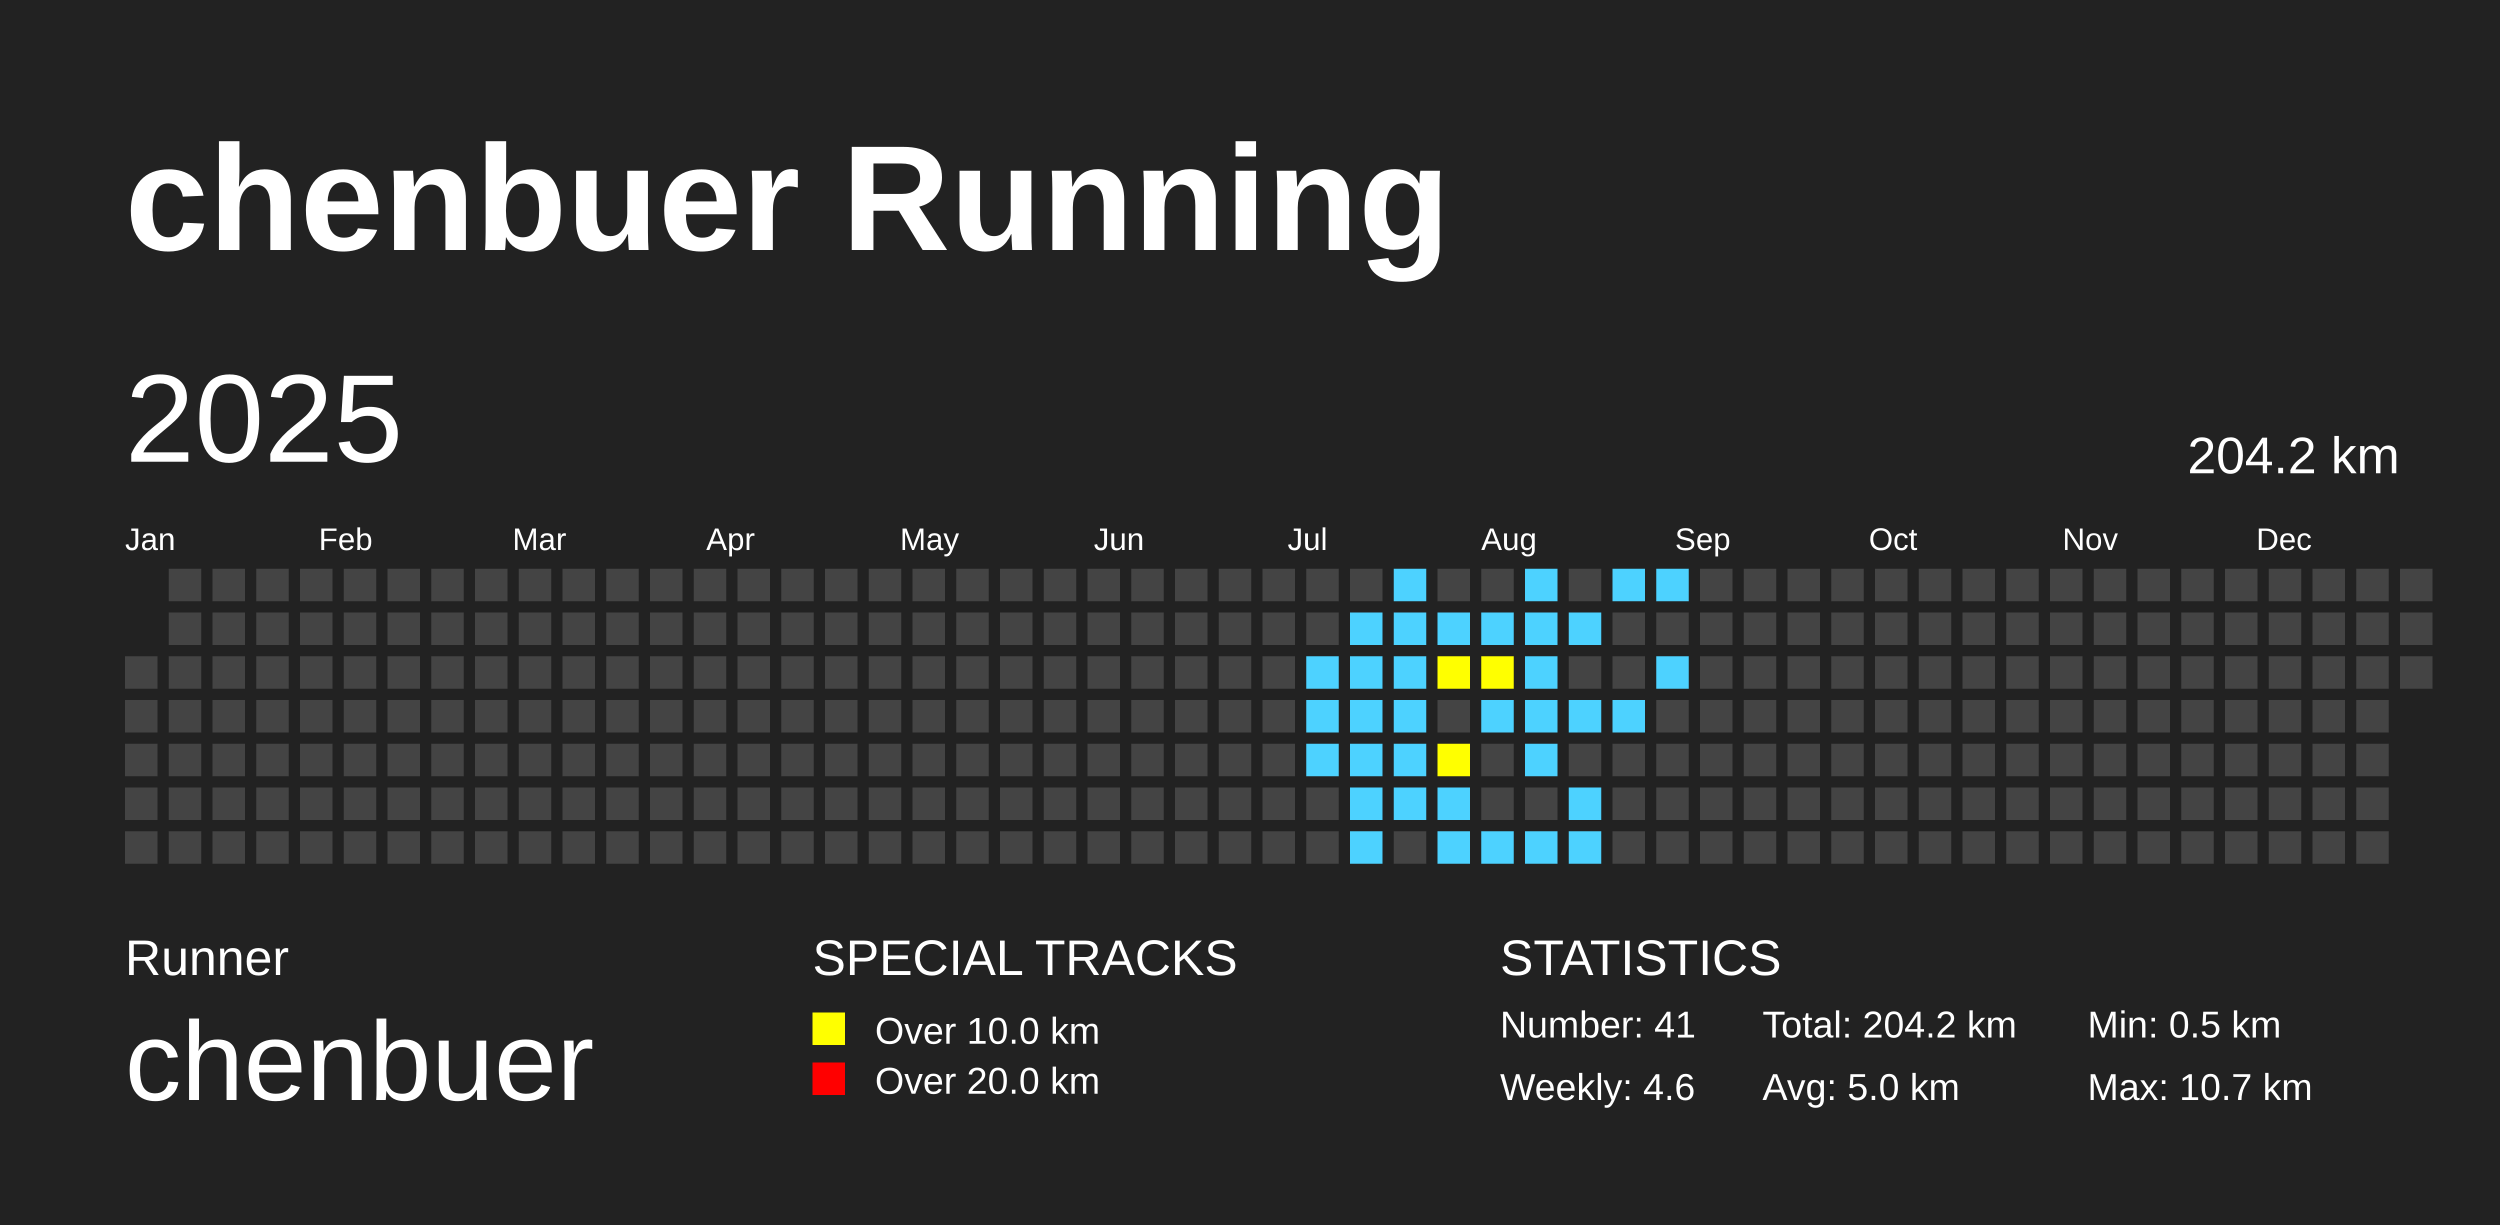
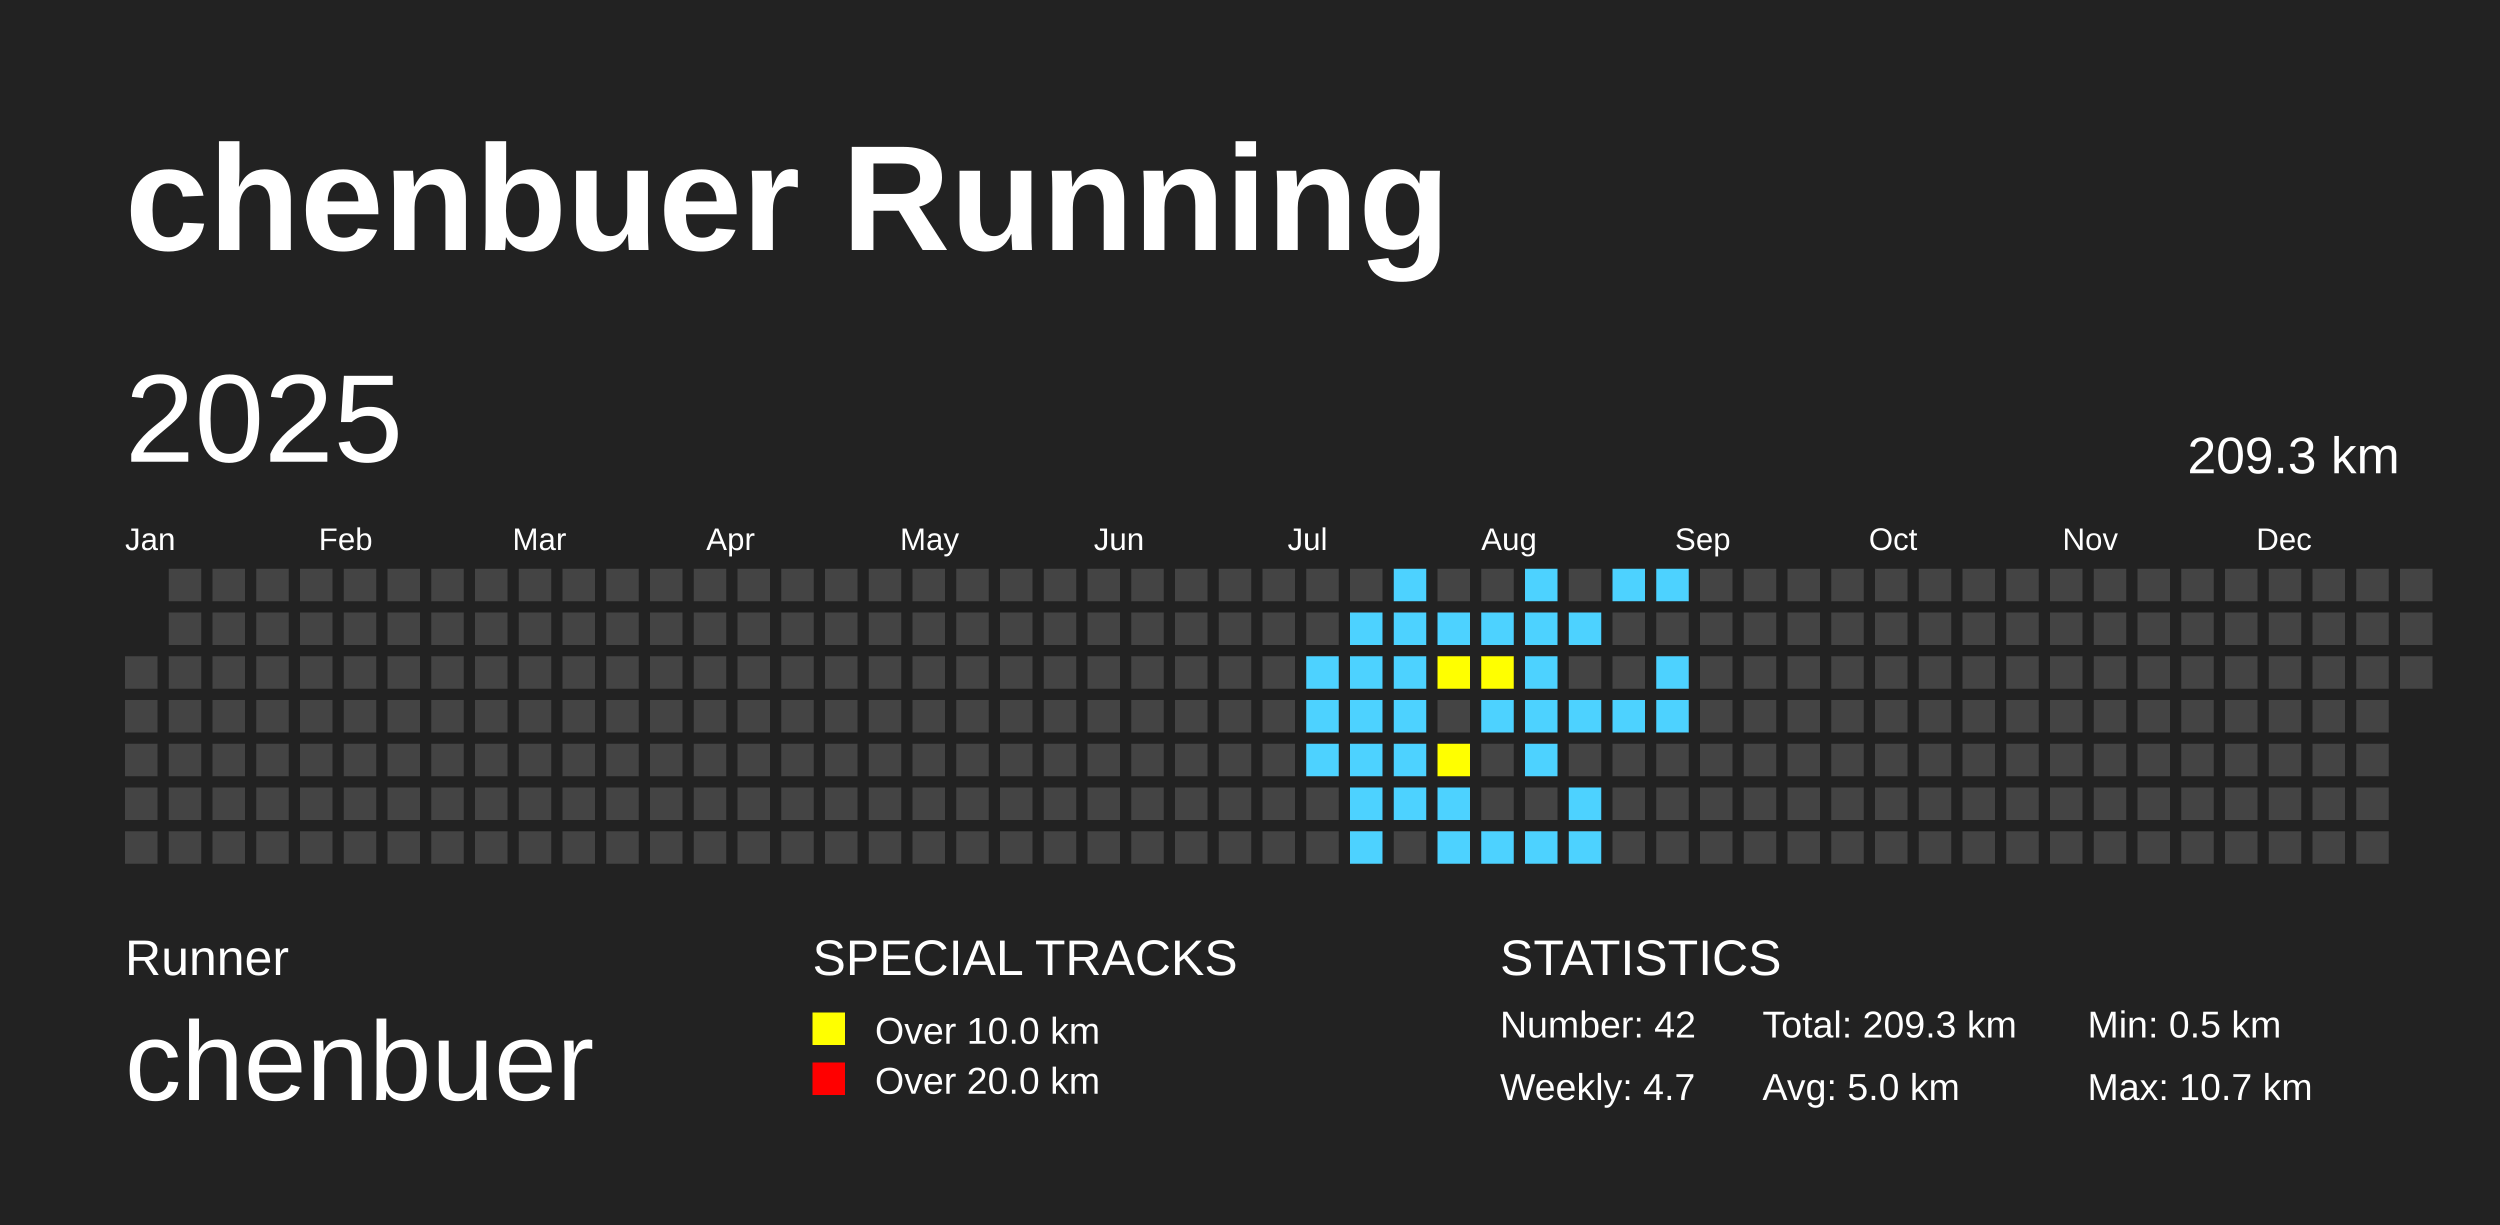
<svg xmlns="http://www.w3.org/2000/svg" baseProfile="full" height="98mm" version="1.1" viewBox="0,0,200,98" width="200mm">
  <defs />
  <rect fill="#222222" height="98" width="200" x="0" y="0" />
  <text fill="#FFFFFF" style="font-size:12px; font-family:Arial; font-weight:bold;" x="10" y="20">chenbuer Running</text>
  <text fill="#FFFFFF" style="font-size:4px; font-family:Arial" x="10" y="78">Runner</text>
  <text fill="#FFFFFF" style="font-size:9px; font-family:Arial" x="10" y="88">chenbuer</text>
  <text fill="#FFFFFF" style="font-size:4px; font-family:Arial" x="65" y="78">SPECIAL TRACKS</text>
  <rect fill="yellow" height="2.6" width="2.6" x="65" y="81" />
  <text fill="#FFFFFF" style="font-size:3px; font-family:Arial" x="70" y="83.5">Over 10.0 km</text>
  <rect fill="red" height="2.6" width="2.6" x="65" y="85" />
  <text fill="#FFFFFF" style="font-size:3px; font-family:Arial" x="70" y="87.5">Over 20.0 km</text>
  <text fill="#FFFFFF" style="font-size:4px; font-family:Arial" x="120" y="78">STATISTICS</text>
-   <text fill="#FFFFFF" style="font-size:3px; font-family:Arial" x="120" y="83">Number: 41</text>
-   <text fill="#FFFFFF" style="font-size:3px; font-family:Arial" x="120" y="88">Weekly: 4.6</text>
-   <text fill="#FFFFFF" style="font-size:3px; font-family:Arial" x="141" y="83">Total: 204.2 km</text>
+   <text fill="#FFFFFF" style="font-size:3px; font-family:Arial" x="120" y="83">Number: 42</text>
+   <text fill="#FFFFFF" style="font-size:3px; font-family:Arial" x="120" y="88">Weekly: 4.7</text>
+   <text fill="#FFFFFF" style="font-size:3px; font-family:Arial" x="141" y="83">Total: 209.3 km</text>
  <text fill="#FFFFFF" style="font-size:3px; font-family:Arial" x="141" y="88">Avg: 5.0 km</text>
  <text fill="#FFFFFF" style="font-size:3px; font-family:Arial" x="167" y="83">Min: 0.5 km</text>
  <text fill="#FFFFFF" style="font-size:3px; font-family:Arial" x="167" y="88">Max: 10.7 km</text>
  <text dominant-baseline="hanging" fill="#FFFFFF" style="font-size:10.0px; font-family:Arial;" x="10" y="30">2025</text>
-   <text dominant-baseline="hanging" fill="#FFFFFF" style="font-size:4.125px; font-family:Arial;" x="175" y="35">204.2 km</text>
+   <text dominant-baseline="hanging" fill="#FFFFFF" style="font-size:4.125px; font-family:Arial;" x="175" y="35">209.3 km</text>
  <text fill="#FFFFFF" style="font-size:2.5px; font-family:Arial" x="10.0" y="44">Jan</text>
  <text fill="#FFFFFF" style="font-size:2.5px; font-family:Arial" x="25.5" y="44">Feb</text>
  <text fill="#FFFFFF" style="font-size:2.5px; font-family:Arial" x="41.0" y="44">Mar</text>
  <text fill="#FFFFFF" style="font-size:2.5px; font-family:Arial" x="56.5" y="44">Apr</text>
  <text fill="#FFFFFF" style="font-size:2.5px; font-family:Arial" x="72.0" y="44">May</text>
  <text fill="#FFFFFF" style="font-size:2.5px; font-family:Arial" x="87.5" y="44">Jun</text>
  <text fill="#FFFFFF" style="font-size:2.5px; font-family:Arial" x="103.0" y="44">Jul</text>
  <text fill="#FFFFFF" style="font-size:2.5px; font-family:Arial" x="118.5" y="44">Aug</text>
  <text fill="#FFFFFF" style="font-size:2.5px; font-family:Arial" x="134.0" y="44">Sep</text>
  <text fill="#FFFFFF" style="font-size:2.5px; font-family:Arial" x="149.5" y="44">Oct</text>
  <text fill="#FFFFFF" style="font-size:2.5px; font-family:Arial" x="165.0" y="44">Nov</text>
  <text fill="#FFFFFF" style="font-size:2.5px; font-family:Arial" x="180.5" y="44">Dec</text>
  <rect fill="#444444" height="2.6" width="2.6" x="10.0" y="52.5" />
  <rect fill="#444444" height="2.6" width="2.6" x="10.0" y="56.0" />
  <rect fill="#444444" height="2.6" width="2.6" x="10.0" y="59.5" />
  <rect fill="#444444" height="2.6" width="2.6" x="10.0" y="63.0" />
  <rect fill="#444444" height="2.6" width="2.6" x="10.0" y="66.5" />
  <rect fill="#444444" height="2.6" width="2.6" x="13.5" y="45.5" />
  <rect fill="#444444" height="2.6" width="2.6" x="13.5" y="49.0" />
  <rect fill="#444444" height="2.6" width="2.6" x="13.5" y="52.5" />
  <rect fill="#444444" height="2.6" width="2.6" x="13.5" y="56.0" />
  <rect fill="#444444" height="2.6" width="2.6" x="13.5" y="59.5" />
  <rect fill="#444444" height="2.6" width="2.6" x="13.5" y="63.0" />
  <rect fill="#444444" height="2.6" width="2.6" x="13.5" y="66.5" />
  <rect fill="#444444" height="2.6" width="2.6" x="17.0" y="45.5" />
  <rect fill="#444444" height="2.6" width="2.6" x="17.0" y="49.0" />
  <rect fill="#444444" height="2.6" width="2.6" x="17.0" y="52.5" />
  <rect fill="#444444" height="2.6" width="2.6" x="17.0" y="56.0" />
  <rect fill="#444444" height="2.6" width="2.6" x="17.0" y="59.5" />
  <rect fill="#444444" height="2.6" width="2.6" x="17.0" y="63.0" />
  <rect fill="#444444" height="2.6" width="2.6" x="17.0" y="66.5" />
  <rect fill="#444444" height="2.6" width="2.6" x="20.5" y="45.5" />
  <rect fill="#444444" height="2.6" width="2.6" x="20.5" y="49.0" />
  <rect fill="#444444" height="2.6" width="2.6" x="20.5" y="52.5" />
  <rect fill="#444444" height="2.6" width="2.6" x="20.5" y="56.0" />
  <rect fill="#444444" height="2.6" width="2.6" x="20.5" y="59.5" />
  <rect fill="#444444" height="2.6" width="2.6" x="20.5" y="63.0" />
  <rect fill="#444444" height="2.6" width="2.6" x="20.5" y="66.5" />
  <rect fill="#444444" height="2.6" width="2.6" x="24.0" y="45.5" />
  <rect fill="#444444" height="2.6" width="2.6" x="24.0" y="49.0" />
  <rect fill="#444444" height="2.6" width="2.6" x="24.0" y="52.5" />
  <rect fill="#444444" height="2.6" width="2.6" x="24.0" y="56.0" />
  <rect fill="#444444" height="2.6" width="2.6" x="24.0" y="59.5" />
  <rect fill="#444444" height="2.6" width="2.6" x="24.0" y="63.0" />
  <rect fill="#444444" height="2.6" width="2.6" x="24.0" y="66.5" />
  <rect fill="#444444" height="2.6" width="2.6" x="27.5" y="45.5" />
  <rect fill="#444444" height="2.6" width="2.6" x="27.5" y="49.0" />
  <rect fill="#444444" height="2.6" width="2.6" x="27.5" y="52.5" />
  <rect fill="#444444" height="2.6" width="2.6" x="27.5" y="56.0" />
  <rect fill="#444444" height="2.6" width="2.6" x="27.5" y="59.5" />
  <rect fill="#444444" height="2.6" width="2.6" x="27.5" y="63.0" />
  <rect fill="#444444" height="2.6" width="2.6" x="27.5" y="66.5" />
  <rect fill="#444444" height="2.6" width="2.6" x="31.0" y="45.5" />
  <rect fill="#444444" height="2.6" width="2.6" x="31.0" y="49.0" />
  <rect fill="#444444" height="2.6" width="2.6" x="31.0" y="52.5" />
  <rect fill="#444444" height="2.6" width="2.6" x="31.0" y="56.0" />
  <rect fill="#444444" height="2.6" width="2.6" x="31.0" y="59.5" />
  <rect fill="#444444" height="2.6" width="2.6" x="31.0" y="63.0" />
  <rect fill="#444444" height="2.6" width="2.6" x="31.0" y="66.5" />
  <rect fill="#444444" height="2.6" width="2.6" x="34.5" y="45.5" />
  <rect fill="#444444" height="2.6" width="2.6" x="34.5" y="49.0" />
  <rect fill="#444444" height="2.6" width="2.6" x="34.5" y="52.5" />
  <rect fill="#444444" height="2.6" width="2.6" x="34.5" y="56.0" />
  <rect fill="#444444" height="2.6" width="2.6" x="34.5" y="59.5" />
  <rect fill="#444444" height="2.6" width="2.6" x="34.5" y="63.0" />
  <rect fill="#444444" height="2.6" width="2.6" x="34.5" y="66.5" />
  <rect fill="#444444" height="2.6" width="2.6" x="38.0" y="45.5" />
  <rect fill="#444444" height="2.6" width="2.6" x="38.0" y="49.0" />
  <rect fill="#444444" height="2.6" width="2.6" x="38.0" y="52.5" />
  <rect fill="#444444" height="2.6" width="2.6" x="38.0" y="56.0" />
  <rect fill="#444444" height="2.6" width="2.6" x="38.0" y="59.5" />
  <rect fill="#444444" height="2.6" width="2.6" x="38.0" y="63.0" />
  <rect fill="#444444" height="2.6" width="2.6" x="38.0" y="66.5" />
  <rect fill="#444444" height="2.6" width="2.6" x="41.5" y="45.5" />
  <rect fill="#444444" height="2.6" width="2.6" x="41.5" y="49.0" />
  <rect fill="#444444" height="2.6" width="2.6" x="41.5" y="52.5" />
  <rect fill="#444444" height="2.6" width="2.6" x="41.5" y="56.0" />
  <rect fill="#444444" height="2.6" width="2.6" x="41.5" y="59.5" />
  <rect fill="#444444" height="2.6" width="2.6" x="41.5" y="63.0" />
  <rect fill="#444444" height="2.6" width="2.6" x="41.5" y="66.5" />
  <rect fill="#444444" height="2.6" width="2.6" x="45.0" y="45.5" />
  <rect fill="#444444" height="2.6" width="2.6" x="45.0" y="49.0" />
  <rect fill="#444444" height="2.6" width="2.6" x="45.0" y="52.5" />
  <rect fill="#444444" height="2.6" width="2.6" x="45.0" y="56.0" />
  <rect fill="#444444" height="2.6" width="2.6" x="45.0" y="59.5" />
  <rect fill="#444444" height="2.6" width="2.6" x="45.0" y="63.0" />
  <rect fill="#444444" height="2.6" width="2.6" x="45.0" y="66.5" />
  <rect fill="#444444" height="2.6" width="2.6" x="48.5" y="45.5" />
  <rect fill="#444444" height="2.6" width="2.6" x="48.5" y="49.0" />
  <rect fill="#444444" height="2.6" width="2.6" x="48.5" y="52.5" />
  <rect fill="#444444" height="2.6" width="2.6" x="48.5" y="56.0" />
  <rect fill="#444444" height="2.6" width="2.6" x="48.5" y="59.5" />
  <rect fill="#444444" height="2.6" width="2.6" x="48.5" y="63.0" />
  <rect fill="#444444" height="2.6" width="2.6" x="48.5" y="66.5" />
  <rect fill="#444444" height="2.6" width="2.6" x="52.0" y="45.5" />
  <rect fill="#444444" height="2.6" width="2.6" x="52.0" y="49.0" />
  <rect fill="#444444" height="2.6" width="2.6" x="52.0" y="52.5" />
  <rect fill="#444444" height="2.6" width="2.6" x="52.0" y="56.0" />
  <rect fill="#444444" height="2.6" width="2.6" x="52.0" y="59.5" />
  <rect fill="#444444" height="2.6" width="2.6" x="52.0" y="63.0" />
  <rect fill="#444444" height="2.6" width="2.6" x="52.0" y="66.5" />
  <rect fill="#444444" height="2.6" width="2.6" x="55.5" y="45.5" />
  <rect fill="#444444" height="2.6" width="2.6" x="55.5" y="49.0" />
  <rect fill="#444444" height="2.6" width="2.6" x="55.5" y="52.5" />
  <rect fill="#444444" height="2.6" width="2.6" x="55.5" y="56.0" />
  <rect fill="#444444" height="2.6" width="2.6" x="55.5" y="59.5" />
  <rect fill="#444444" height="2.6" width="2.6" x="55.5" y="63.0" />
  <rect fill="#444444" height="2.6" width="2.6" x="55.5" y="66.5" />
  <rect fill="#444444" height="2.6" width="2.6" x="59.0" y="45.5" />
  <rect fill="#444444" height="2.6" width="2.6" x="59.0" y="49.0" />
  <rect fill="#444444" height="2.6" width="2.6" x="59.0" y="52.5" />
  <rect fill="#444444" height="2.6" width="2.6" x="59.0" y="56.0" />
  <rect fill="#444444" height="2.6" width="2.6" x="59.0" y="59.5" />
  <rect fill="#444444" height="2.6" width="2.6" x="59.0" y="63.0" />
  <rect fill="#444444" height="2.6" width="2.6" x="59.0" y="66.5" />
  <rect fill="#444444" height="2.6" width="2.6" x="62.5" y="45.5" />
  <rect fill="#444444" height="2.6" width="2.6" x="62.5" y="49.0" />
  <rect fill="#444444" height="2.6" width="2.6" x="62.5" y="52.5" />
  <rect fill="#444444" height="2.6" width="2.6" x="62.5" y="56.0" />
  <rect fill="#444444" height="2.6" width="2.6" x="62.5" y="59.5" />
  <rect fill="#444444" height="2.6" width="2.6" x="62.5" y="63.0" />
  <rect fill="#444444" height="2.6" width="2.6" x="62.5" y="66.5" />
  <rect fill="#444444" height="2.6" width="2.6" x="66.0" y="45.5" />
  <rect fill="#444444" height="2.6" width="2.6" x="66.0" y="49.0" />
  <rect fill="#444444" height="2.6" width="2.6" x="66.0" y="52.5" />
  <rect fill="#444444" height="2.6" width="2.6" x="66.0" y="56.0" />
  <rect fill="#444444" height="2.6" width="2.6" x="66.0" y="59.5" />
  <rect fill="#444444" height="2.6" width="2.6" x="66.0" y="63.0" />
  <rect fill="#444444" height="2.6" width="2.6" x="66.0" y="66.5" />
  <rect fill="#444444" height="2.6" width="2.6" x="69.5" y="45.5" />
  <rect fill="#444444" height="2.6" width="2.6" x="69.5" y="49.0" />
  <rect fill="#444444" height="2.6" width="2.6" x="69.5" y="52.5" />
  <rect fill="#444444" height="2.6" width="2.6" x="69.5" y="56.0" />
  <rect fill="#444444" height="2.6" width="2.6" x="69.5" y="59.5" />
  <rect fill="#444444" height="2.6" width="2.6" x="69.5" y="63.0" />
  <rect fill="#444444" height="2.6" width="2.6" x="69.5" y="66.5" />
  <rect fill="#444444" height="2.6" width="2.6" x="73.0" y="45.5" />
  <rect fill="#444444" height="2.6" width="2.6" x="73.0" y="49.0" />
  <rect fill="#444444" height="2.6" width="2.6" x="73.0" y="52.5" />
  <rect fill="#444444" height="2.6" width="2.6" x="73.0" y="56.0" />
  <rect fill="#444444" height="2.6" width="2.6" x="73.0" y="59.5" />
  <rect fill="#444444" height="2.6" width="2.6" x="73.0" y="63.0" />
  <rect fill="#444444" height="2.6" width="2.6" x="73.0" y="66.5" />
  <rect fill="#444444" height="2.6" width="2.6" x="76.5" y="45.5" />
  <rect fill="#444444" height="2.6" width="2.6" x="76.5" y="49.0" />
  <rect fill="#444444" height="2.6" width="2.6" x="76.5" y="52.5" />
  <rect fill="#444444" height="2.6" width="2.6" x="76.5" y="56.0" />
  <rect fill="#444444" height="2.6" width="2.6" x="76.5" y="59.5" />
  <rect fill="#444444" height="2.6" width="2.6" x="76.5" y="63.0" />
  <rect fill="#444444" height="2.6" width="2.6" x="76.5" y="66.5" />
  <rect fill="#444444" height="2.6" width="2.6" x="80.0" y="45.5" />
  <rect fill="#444444" height="2.6" width="2.6" x="80.0" y="49.0" />
  <rect fill="#444444" height="2.6" width="2.6" x="80.0" y="52.5" />
  <rect fill="#444444" height="2.6" width="2.6" x="80.0" y="56.0" />
  <rect fill="#444444" height="2.6" width="2.6" x="80.0" y="59.5" />
  <rect fill="#444444" height="2.6" width="2.6" x="80.0" y="63.0" />
  <rect fill="#444444" height="2.6" width="2.6" x="80.0" y="66.5" />
  <rect fill="#444444" height="2.6" width="2.6" x="83.5" y="45.5" />
  <rect fill="#444444" height="2.6" width="2.6" x="83.5" y="49.0" />
  <rect fill="#444444" height="2.6" width="2.6" x="83.5" y="52.5" />
  <rect fill="#444444" height="2.6" width="2.6" x="83.5" y="56.0" />
  <rect fill="#444444" height="2.6" width="2.6" x="83.5" y="59.5" />
  <rect fill="#444444" height="2.6" width="2.6" x="83.5" y="63.0" />
  <rect fill="#444444" height="2.6" width="2.6" x="83.5" y="66.5" />
  <rect fill="#444444" height="2.6" width="2.6" x="87.0" y="45.5" />
  <rect fill="#444444" height="2.6" width="2.6" x="87.0" y="49.0" />
  <rect fill="#444444" height="2.6" width="2.6" x="87.0" y="52.5" />
  <rect fill="#444444" height="2.6" width="2.6" x="87.0" y="56.0" />
  <rect fill="#444444" height="2.6" width="2.6" x="87.0" y="59.5" />
  <rect fill="#444444" height="2.6" width="2.6" x="87.0" y="63.0" />
  <rect fill="#444444" height="2.6" width="2.6" x="87.0" y="66.5" />
  <rect fill="#444444" height="2.6" width="2.6" x="90.5" y="45.5" />
  <rect fill="#444444" height="2.6" width="2.6" x="90.5" y="49.0" />
  <rect fill="#444444" height="2.6" width="2.6" x="90.5" y="52.5" />
  <rect fill="#444444" height="2.6" width="2.6" x="90.5" y="56.0" />
  <rect fill="#444444" height="2.6" width="2.6" x="90.5" y="59.5" />
  <rect fill="#444444" height="2.6" width="2.6" x="90.5" y="63.0" />
  <rect fill="#444444" height="2.6" width="2.6" x="90.5" y="66.5" />
  <rect fill="#444444" height="2.6" width="2.6" x="94.0" y="45.5" />
  <rect fill="#444444" height="2.6" width="2.6" x="94.0" y="49.0" />
  <rect fill="#444444" height="2.6" width="2.6" x="94.0" y="52.5" />
  <rect fill="#444444" height="2.6" width="2.6" x="94.0" y="56.0" />
  <rect fill="#444444" height="2.6" width="2.6" x="94.0" y="59.5" />
  <rect fill="#444444" height="2.6" width="2.6" x="94.0" y="63.0" />
  <rect fill="#444444" height="2.6" width="2.6" x="94.0" y="66.5" />
  <rect fill="#444444" height="2.6" width="2.6" x="97.5" y="45.5" />
  <rect fill="#444444" height="2.6" width="2.6" x="97.5" y="49.0" />
  <rect fill="#444444" height="2.6" width="2.6" x="97.5" y="52.5" />
  <rect fill="#444444" height="2.6" width="2.6" x="97.5" y="56.0" />
  <rect fill="#444444" height="2.6" width="2.6" x="97.5" y="59.5" />
  <rect fill="#444444" height="2.6" width="2.6" x="97.5" y="63.0" />
  <rect fill="#444444" height="2.6" width="2.6" x="97.5" y="66.5" />
  <rect fill="#444444" height="2.6" width="2.6" x="101.0" y="45.5" />
  <rect fill="#444444" height="2.6" width="2.6" x="101.0" y="49.0" />
  <rect fill="#444444" height="2.6" width="2.6" x="101.0" y="52.5" />
  <rect fill="#444444" height="2.6" width="2.6" x="101.0" y="56.0" />
  <rect fill="#444444" height="2.6" width="2.6" x="101.0" y="59.5" />
  <rect fill="#444444" height="2.6" width="2.6" x="101.0" y="63.0" />
  <rect fill="#444444" height="2.6" width="2.6" x="101.0" y="66.5" />
  <rect fill="#444444" height="2.6" width="2.6" x="104.5" y="45.5" />
  <rect fill="#444444" height="2.6" width="2.6" x="104.5" y="49.0" />
  <rect fill="#4DD2FF" height="2.6" width="2.6" x="104.5" y="52.5" />
  <rect fill="#4DD2FF" height="2.6" width="2.6" x="104.5" y="56.0" />
  <rect fill="#4DD2FF" height="2.6" width="2.6" x="104.5" y="59.5" />
  <rect fill="#444444" height="2.6" width="2.6" x="104.5" y="63.0" />
  <rect fill="#444444" height="2.6" width="2.6" x="104.5" y="66.5" />
  <rect fill="#444444" height="2.6" width="2.6" x="108.0" y="45.5" />
  <rect fill="#4DD2FF" height="2.6" width="2.6" x="108.0" y="49.0" />
  <rect fill="#4DD2FF" height="2.6" width="2.6" x="108.0" y="52.5" />
  <rect fill="#4DD2FF" height="2.6" width="2.6" x="108.0" y="56.0" />
  <rect fill="#4DD2FF" height="2.6" width="2.6" x="108.0" y="59.5" />
  <rect fill="#4DD2FF" height="2.6" width="2.6" x="108.0" y="63.0" />
  <rect fill="#4DD2FF" height="2.6" width="2.6" x="108.0" y="66.5" />
  <rect fill="#4DD2FF" height="2.6" width="2.6" x="111.5" y="45.5" />
  <rect fill="#4DD2FF" height="2.6" width="2.6" x="111.5" y="49.0" />
  <rect fill="#4DD2FF" height="2.6" width="2.6" x="111.5" y="52.5" />
  <rect fill="#4DD2FF" height="2.6" width="2.6" x="111.5" y="56.0" />
  <rect fill="#4DD2FF" height="2.6" width="2.6" x="111.5" y="59.5" />
  <rect fill="#4DD2FF" height="2.6" width="2.6" x="111.5" y="63.0" />
  <rect fill="#444444" height="2.6" width="2.6" x="111.5" y="66.5" />
  <rect fill="#444444" height="2.6" width="2.6" x="115.0" y="45.5" />
  <rect fill="#4DD2FF" height="2.6" width="2.6" x="115.0" y="49.0" />
  <rect fill="yellow" height="2.6" width="2.6" x="115.0" y="52.5" />
  <rect fill="#444444" height="2.6" width="2.6" x="115.0" y="56.0" />
  <rect fill="yellow" height="2.6" width="2.6" x="115.0" y="59.5" />
  <rect fill="#4DD2FF" height="2.6" width="2.6" x="115.0" y="63.0" />
  <rect fill="#4DD2FF" height="2.6" width="2.6" x="115.0" y="66.5" />
  <rect fill="#444444" height="2.6" width="2.6" x="118.5" y="45.5" />
  <rect fill="#4DD2FF" height="2.6" width="2.6" x="118.5" y="49.0" />
  <rect fill="yellow" height="2.6" width="2.6" x="118.5" y="52.5" />
  <rect fill="#4DD2FF" height="2.6" width="2.6" x="118.5" y="56.0" />
  <rect fill="#444444" height="2.6" width="2.6" x="118.5" y="59.5" />
  <rect fill="#444444" height="2.6" width="2.6" x="118.5" y="63.0" />
  <rect fill="#4DD2FF" height="2.6" width="2.6" x="118.5" y="66.5" />
  <rect fill="#4DD2FF" height="2.6" width="2.6" x="122.0" y="45.5" />
  <rect fill="#4DD2FF" height="2.6" width="2.6" x="122.0" y="49.0" />
  <rect fill="#4DD2FF" height="2.6" width="2.6" x="122.0" y="52.5" />
  <rect fill="#4DD2FF" height="2.6" width="2.6" x="122.0" y="56.0" />
  <rect fill="#4DD2FF" height="2.6" width="2.6" x="122.0" y="59.5" />
  <rect fill="#444444" height="2.6" width="2.6" x="122.0" y="63.0" />
  <rect fill="#4DD2FF" height="2.6" width="2.6" x="122.0" y="66.5" />
  <rect fill="#444444" height="2.6" width="2.6" x="125.5" y="45.5" />
  <rect fill="#4DD2FF" height="2.6" width="2.6" x="125.5" y="49.0" />
  <rect fill="#444444" height="2.6" width="2.6" x="125.5" y="52.5" />
  <rect fill="#4DD2FF" height="2.6" width="2.6" x="125.5" y="56.0" />
  <rect fill="#444444" height="2.6" width="2.6" x="125.5" y="59.5" />
  <rect fill="#4DD2FF" height="2.6" width="2.6" x="125.5" y="63.0" />
  <rect fill="#4DD2FF" height="2.6" width="2.6" x="125.5" y="66.5" />
  <rect fill="#4DD2FF" height="2.6" width="2.6" x="129.0" y="45.5" />
  <rect fill="#444444" height="2.6" width="2.6" x="129.0" y="49.0" />
  <rect fill="#444444" height="2.6" width="2.6" x="129.0" y="52.5" />
  <rect fill="#4DD2FF" height="2.6" width="2.6" x="129.0" y="56.0" />
  <rect fill="#444444" height="2.6" width="2.6" x="129.0" y="59.5" />
  <rect fill="#444444" height="2.6" width="2.6" x="129.0" y="63.0" />
  <rect fill="#444444" height="2.6" width="2.6" x="129.0" y="66.5" />
  <rect fill="#4DD2FF" height="2.6" width="2.6" x="132.5" y="45.5" />
  <rect fill="#444444" height="2.6" width="2.6" x="132.5" y="49.0" />
  <rect fill="#4DD2FF" height="2.6" width="2.6" x="132.5" y="52.5" />
-   <rect fill="#444444" height="2.6" width="2.6" x="132.5" y="56.0" />
+   <rect fill="#4DD2FF" height="2.6" width="2.6" x="132.5" y="56.0" />
  <rect fill="#444444" height="2.6" width="2.6" x="132.5" y="59.5" />
  <rect fill="#444444" height="2.6" width="2.6" x="132.5" y="63.0" />
  <rect fill="#444444" height="2.6" width="2.6" x="132.5" y="66.5" />
  <rect fill="#444444" height="2.6" width="2.6" x="136.0" y="45.5" />
  <rect fill="#444444" height="2.6" width="2.6" x="136.0" y="49.0" />
  <rect fill="#444444" height="2.6" width="2.6" x="136.0" y="52.5" />
  <rect fill="#444444" height="2.6" width="2.6" x="136.0" y="56.0" />
  <rect fill="#444444" height="2.6" width="2.6" x="136.0" y="59.5" />
  <rect fill="#444444" height="2.6" width="2.6" x="136.0" y="63.0" />
  <rect fill="#444444" height="2.6" width="2.6" x="136.0" y="66.5" />
  <rect fill="#444444" height="2.6" width="2.6" x="139.5" y="45.5" />
  <rect fill="#444444" height="2.6" width="2.6" x="139.5" y="49.0" />
  <rect fill="#444444" height="2.6" width="2.6" x="139.5" y="52.5" />
  <rect fill="#444444" height="2.6" width="2.6" x="139.5" y="56.0" />
  <rect fill="#444444" height="2.6" width="2.6" x="139.5" y="59.5" />
  <rect fill="#444444" height="2.6" width="2.6" x="139.5" y="63.0" />
  <rect fill="#444444" height="2.6" width="2.6" x="139.5" y="66.5" />
  <rect fill="#444444" height="2.6" width="2.6" x="143.0" y="45.5" />
  <rect fill="#444444" height="2.6" width="2.6" x="143.0" y="49.0" />
  <rect fill="#444444" height="2.6" width="2.6" x="143.0" y="52.5" />
  <rect fill="#444444" height="2.6" width="2.6" x="143.0" y="56.0" />
  <rect fill="#444444" height="2.6" width="2.6" x="143.0" y="59.5" />
  <rect fill="#444444" height="2.6" width="2.6" x="143.0" y="63.0" />
  <rect fill="#444444" height="2.6" width="2.6" x="143.0" y="66.5" />
  <rect fill="#444444" height="2.6" width="2.6" x="146.5" y="45.5" />
  <rect fill="#444444" height="2.6" width="2.6" x="146.5" y="49.0" />
  <rect fill="#444444" height="2.6" width="2.6" x="146.5" y="52.5" />
  <rect fill="#444444" height="2.6" width="2.6" x="146.5" y="56.0" />
  <rect fill="#444444" height="2.6" width="2.6" x="146.5" y="59.5" />
  <rect fill="#444444" height="2.6" width="2.6" x="146.5" y="63.0" />
  <rect fill="#444444" height="2.6" width="2.6" x="146.5" y="66.5" />
  <rect fill="#444444" height="2.6" width="2.6" x="150.0" y="45.5" />
  <rect fill="#444444" height="2.6" width="2.6" x="150.0" y="49.0" />
  <rect fill="#444444" height="2.6" width="2.6" x="150.0" y="52.5" />
  <rect fill="#444444" height="2.6" width="2.6" x="150.0" y="56.0" />
  <rect fill="#444444" height="2.6" width="2.6" x="150.0" y="59.5" />
  <rect fill="#444444" height="2.6" width="2.6" x="150.0" y="63.0" />
  <rect fill="#444444" height="2.6" width="2.6" x="150.0" y="66.5" />
  <rect fill="#444444" height="2.6" width="2.6" x="153.5" y="45.5" />
  <rect fill="#444444" height="2.6" width="2.6" x="153.5" y="49.0" />
  <rect fill="#444444" height="2.6" width="2.6" x="153.5" y="52.5" />
  <rect fill="#444444" height="2.6" width="2.6" x="153.5" y="56.0" />
  <rect fill="#444444" height="2.6" width="2.6" x="153.5" y="59.5" />
  <rect fill="#444444" height="2.6" width="2.6" x="153.5" y="63.0" />
  <rect fill="#444444" height="2.6" width="2.6" x="153.5" y="66.5" />
  <rect fill="#444444" height="2.6" width="2.6" x="157.0" y="45.5" />
  <rect fill="#444444" height="2.6" width="2.6" x="157.0" y="49.0" />
  <rect fill="#444444" height="2.6" width="2.6" x="157.0" y="52.5" />
  <rect fill="#444444" height="2.6" width="2.6" x="157.0" y="56.0" />
  <rect fill="#444444" height="2.6" width="2.6" x="157.0" y="59.5" />
  <rect fill="#444444" height="2.6" width="2.6" x="157.0" y="63.0" />
  <rect fill="#444444" height="2.6" width="2.6" x="157.0" y="66.5" />
  <rect fill="#444444" height="2.6" width="2.6" x="160.5" y="45.5" />
  <rect fill="#444444" height="2.6" width="2.6" x="160.5" y="49.0" />
  <rect fill="#444444" height="2.6" width="2.6" x="160.5" y="52.5" />
  <rect fill="#444444" height="2.6" width="2.6" x="160.5" y="56.0" />
  <rect fill="#444444" height="2.6" width="2.6" x="160.5" y="59.5" />
  <rect fill="#444444" height="2.6" width="2.6" x="160.5" y="63.0" />
  <rect fill="#444444" height="2.6" width="2.6" x="160.5" y="66.5" />
  <rect fill="#444444" height="2.6" width="2.6" x="164.0" y="45.5" />
  <rect fill="#444444" height="2.6" width="2.6" x="164.0" y="49.0" />
  <rect fill="#444444" height="2.6" width="2.6" x="164.0" y="52.5" />
  <rect fill="#444444" height="2.6" width="2.6" x="164.0" y="56.0" />
  <rect fill="#444444" height="2.6" width="2.6" x="164.0" y="59.5" />
  <rect fill="#444444" height="2.6" width="2.6" x="164.0" y="63.0" />
  <rect fill="#444444" height="2.6" width="2.6" x="164.0" y="66.5" />
  <rect fill="#444444" height="2.6" width="2.6" x="167.5" y="45.5" />
  <rect fill="#444444" height="2.6" width="2.6" x="167.5" y="49.0" />
  <rect fill="#444444" height="2.6" width="2.6" x="167.5" y="52.5" />
  <rect fill="#444444" height="2.6" width="2.6" x="167.5" y="56.0" />
  <rect fill="#444444" height="2.6" width="2.6" x="167.5" y="59.5" />
  <rect fill="#444444" height="2.6" width="2.6" x="167.5" y="63.0" />
  <rect fill="#444444" height="2.6" width="2.6" x="167.5" y="66.5" />
  <rect fill="#444444" height="2.6" width="2.6" x="171.0" y="45.5" />
  <rect fill="#444444" height="2.6" width="2.6" x="171.0" y="49.0" />
  <rect fill="#444444" height="2.6" width="2.6" x="171.0" y="52.5" />
  <rect fill="#444444" height="2.6" width="2.6" x="171.0" y="56.0" />
  <rect fill="#444444" height="2.6" width="2.6" x="171.0" y="59.5" />
  <rect fill="#444444" height="2.6" width="2.6" x="171.0" y="63.0" />
  <rect fill="#444444" height="2.6" width="2.6" x="171.0" y="66.5" />
  <rect fill="#444444" height="2.6" width="2.6" x="174.5" y="45.5" />
  <rect fill="#444444" height="2.6" width="2.6" x="174.5" y="49.0" />
  <rect fill="#444444" height="2.6" width="2.6" x="174.5" y="52.5" />
  <rect fill="#444444" height="2.6" width="2.6" x="174.5" y="56.0" />
  <rect fill="#444444" height="2.6" width="2.6" x="174.5" y="59.5" />
  <rect fill="#444444" height="2.6" width="2.6" x="174.5" y="63.0" />
  <rect fill="#444444" height="2.6" width="2.6" x="174.5" y="66.5" />
  <rect fill="#444444" height="2.6" width="2.6" x="178.0" y="45.5" />
  <rect fill="#444444" height="2.6" width="2.6" x="178.0" y="49.0" />
  <rect fill="#444444" height="2.6" width="2.6" x="178.0" y="52.5" />
  <rect fill="#444444" height="2.6" width="2.6" x="178.0" y="56.0" />
  <rect fill="#444444" height="2.6" width="2.6" x="178.0" y="59.5" />
  <rect fill="#444444" height="2.6" width="2.6" x="178.0" y="63.0" />
  <rect fill="#444444" height="2.6" width="2.6" x="178.0" y="66.5" />
  <rect fill="#444444" height="2.6" width="2.6" x="181.5" y="45.5" />
  <rect fill="#444444" height="2.6" width="2.6" x="181.5" y="49.0" />
  <rect fill="#444444" height="2.6" width="2.6" x="181.5" y="52.5" />
  <rect fill="#444444" height="2.6" width="2.6" x="181.5" y="56.0" />
  <rect fill="#444444" height="2.6" width="2.6" x="181.5" y="59.5" />
  <rect fill="#444444" height="2.6" width="2.6" x="181.5" y="63.0" />
  <rect fill="#444444" height="2.6" width="2.6" x="181.5" y="66.5" />
  <rect fill="#444444" height="2.6" width="2.6" x="185.0" y="45.5" />
  <rect fill="#444444" height="2.6" width="2.6" x="185.0" y="49.0" />
  <rect fill="#444444" height="2.6" width="2.6" x="185.0" y="52.5" />
  <rect fill="#444444" height="2.6" width="2.6" x="185.0" y="56.0" />
  <rect fill="#444444" height="2.6" width="2.6" x="185.0" y="59.5" />
  <rect fill="#444444" height="2.6" width="2.6" x="185.0" y="63.0" />
  <rect fill="#444444" height="2.6" width="2.6" x="185.0" y="66.5" />
  <rect fill="#444444" height="2.6" width="2.6" x="188.5" y="45.5" />
  <rect fill="#444444" height="2.6" width="2.6" x="188.5" y="49.0" />
  <rect fill="#444444" height="2.6" width="2.6" x="188.5" y="52.5" />
  <rect fill="#444444" height="2.6" width="2.6" x="188.5" y="56.0" />
  <rect fill="#444444" height="2.6" width="2.6" x="188.5" y="59.5" />
  <rect fill="#444444" height="2.6" width="2.6" x="188.5" y="63.0" />
  <rect fill="#444444" height="2.6" width="2.6" x="188.5" y="66.5" />
  <rect fill="#444444" height="2.6" width="2.6" x="192.0" y="45.5" />
  <rect fill="#444444" height="2.6" width="2.6" x="192.0" y="49.0" />
  <rect fill="#444444" height="2.6" width="2.6" x="192.0" y="52.5" />
</svg>
